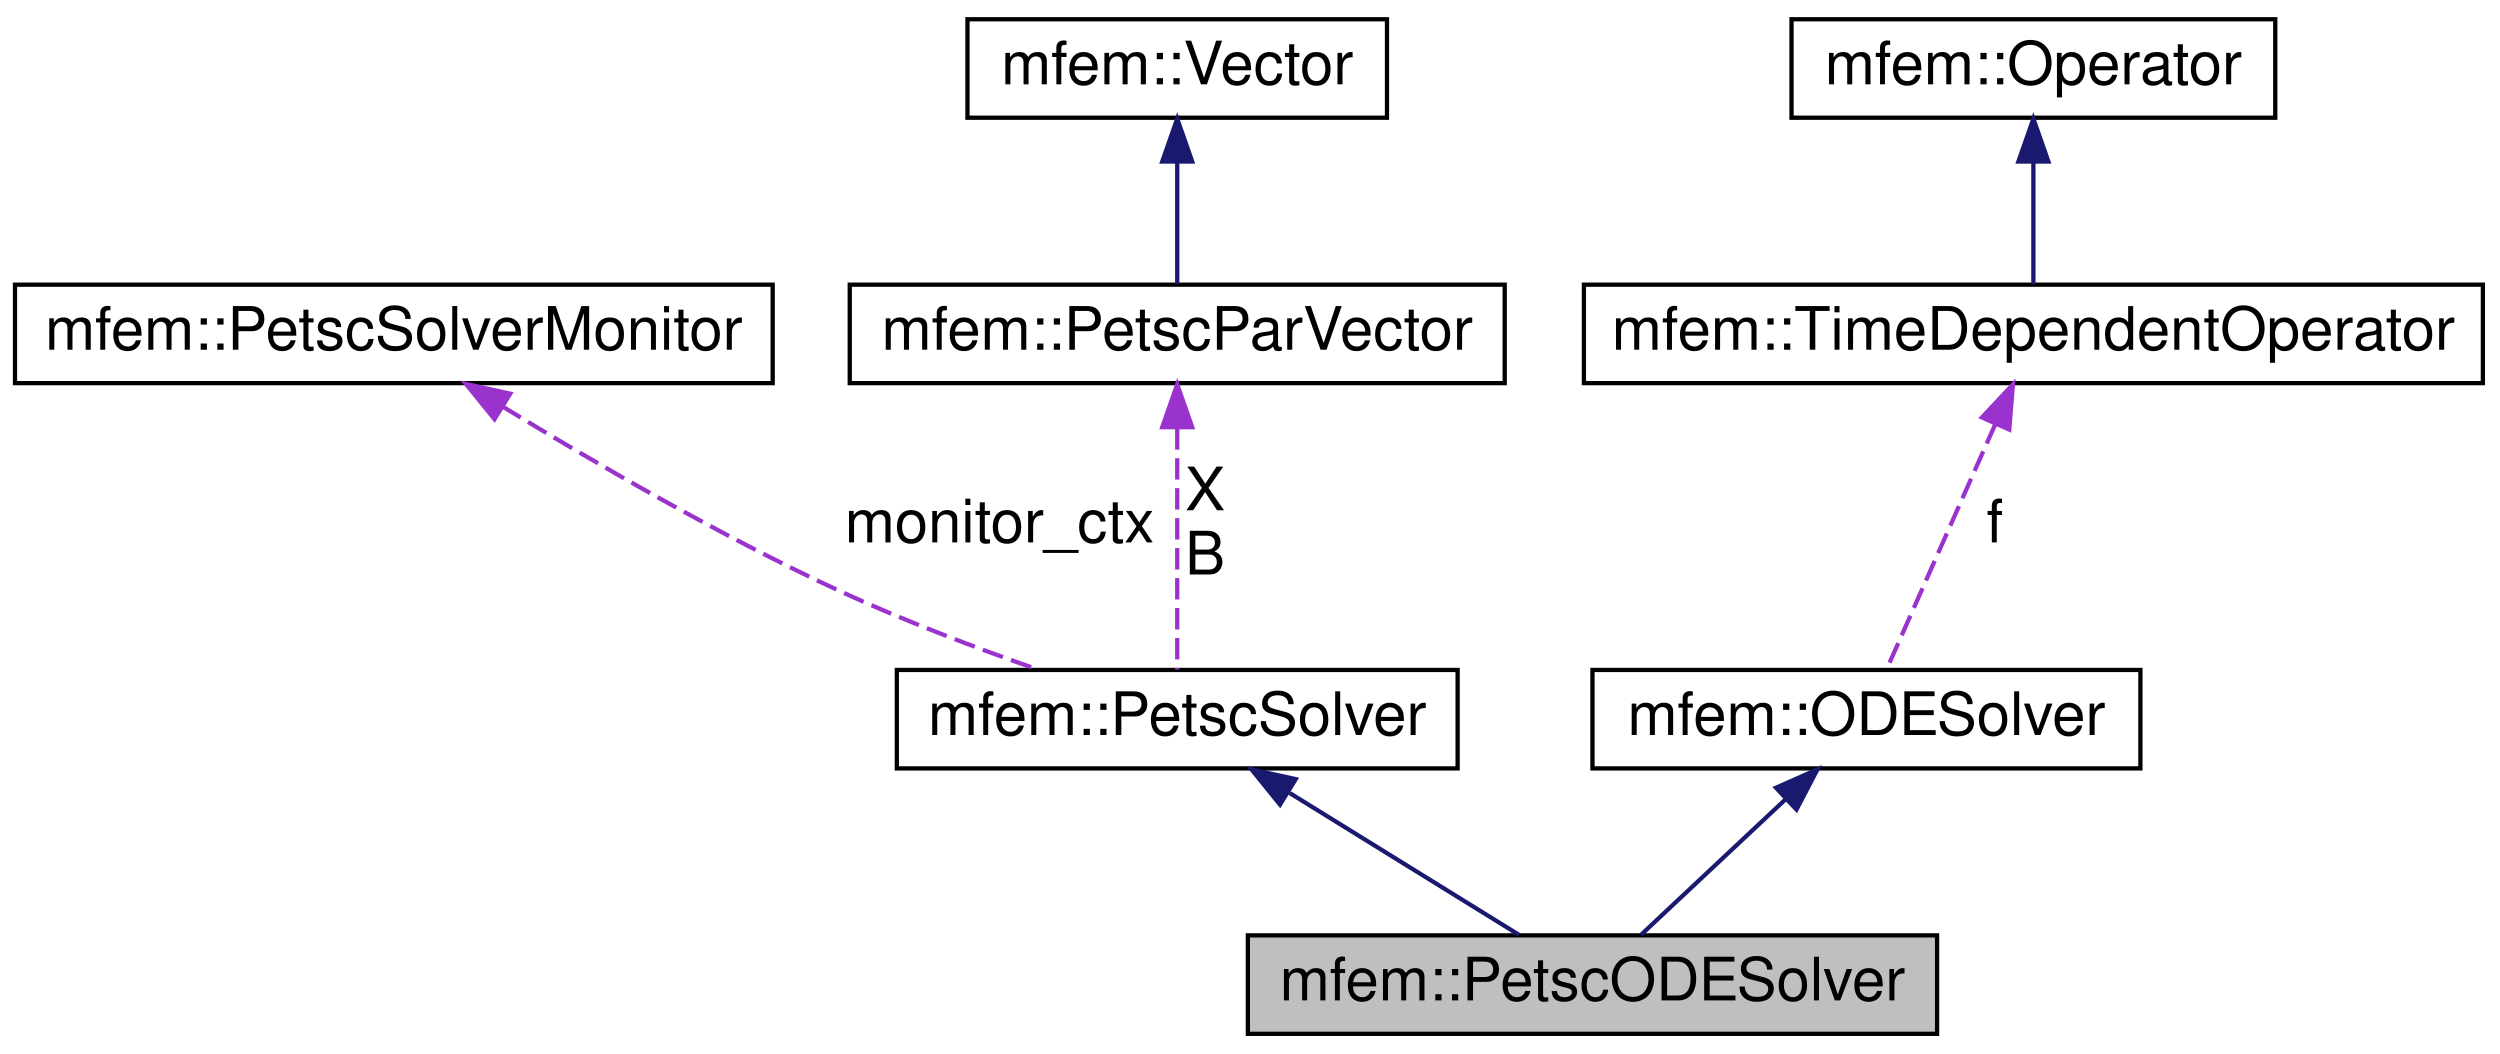
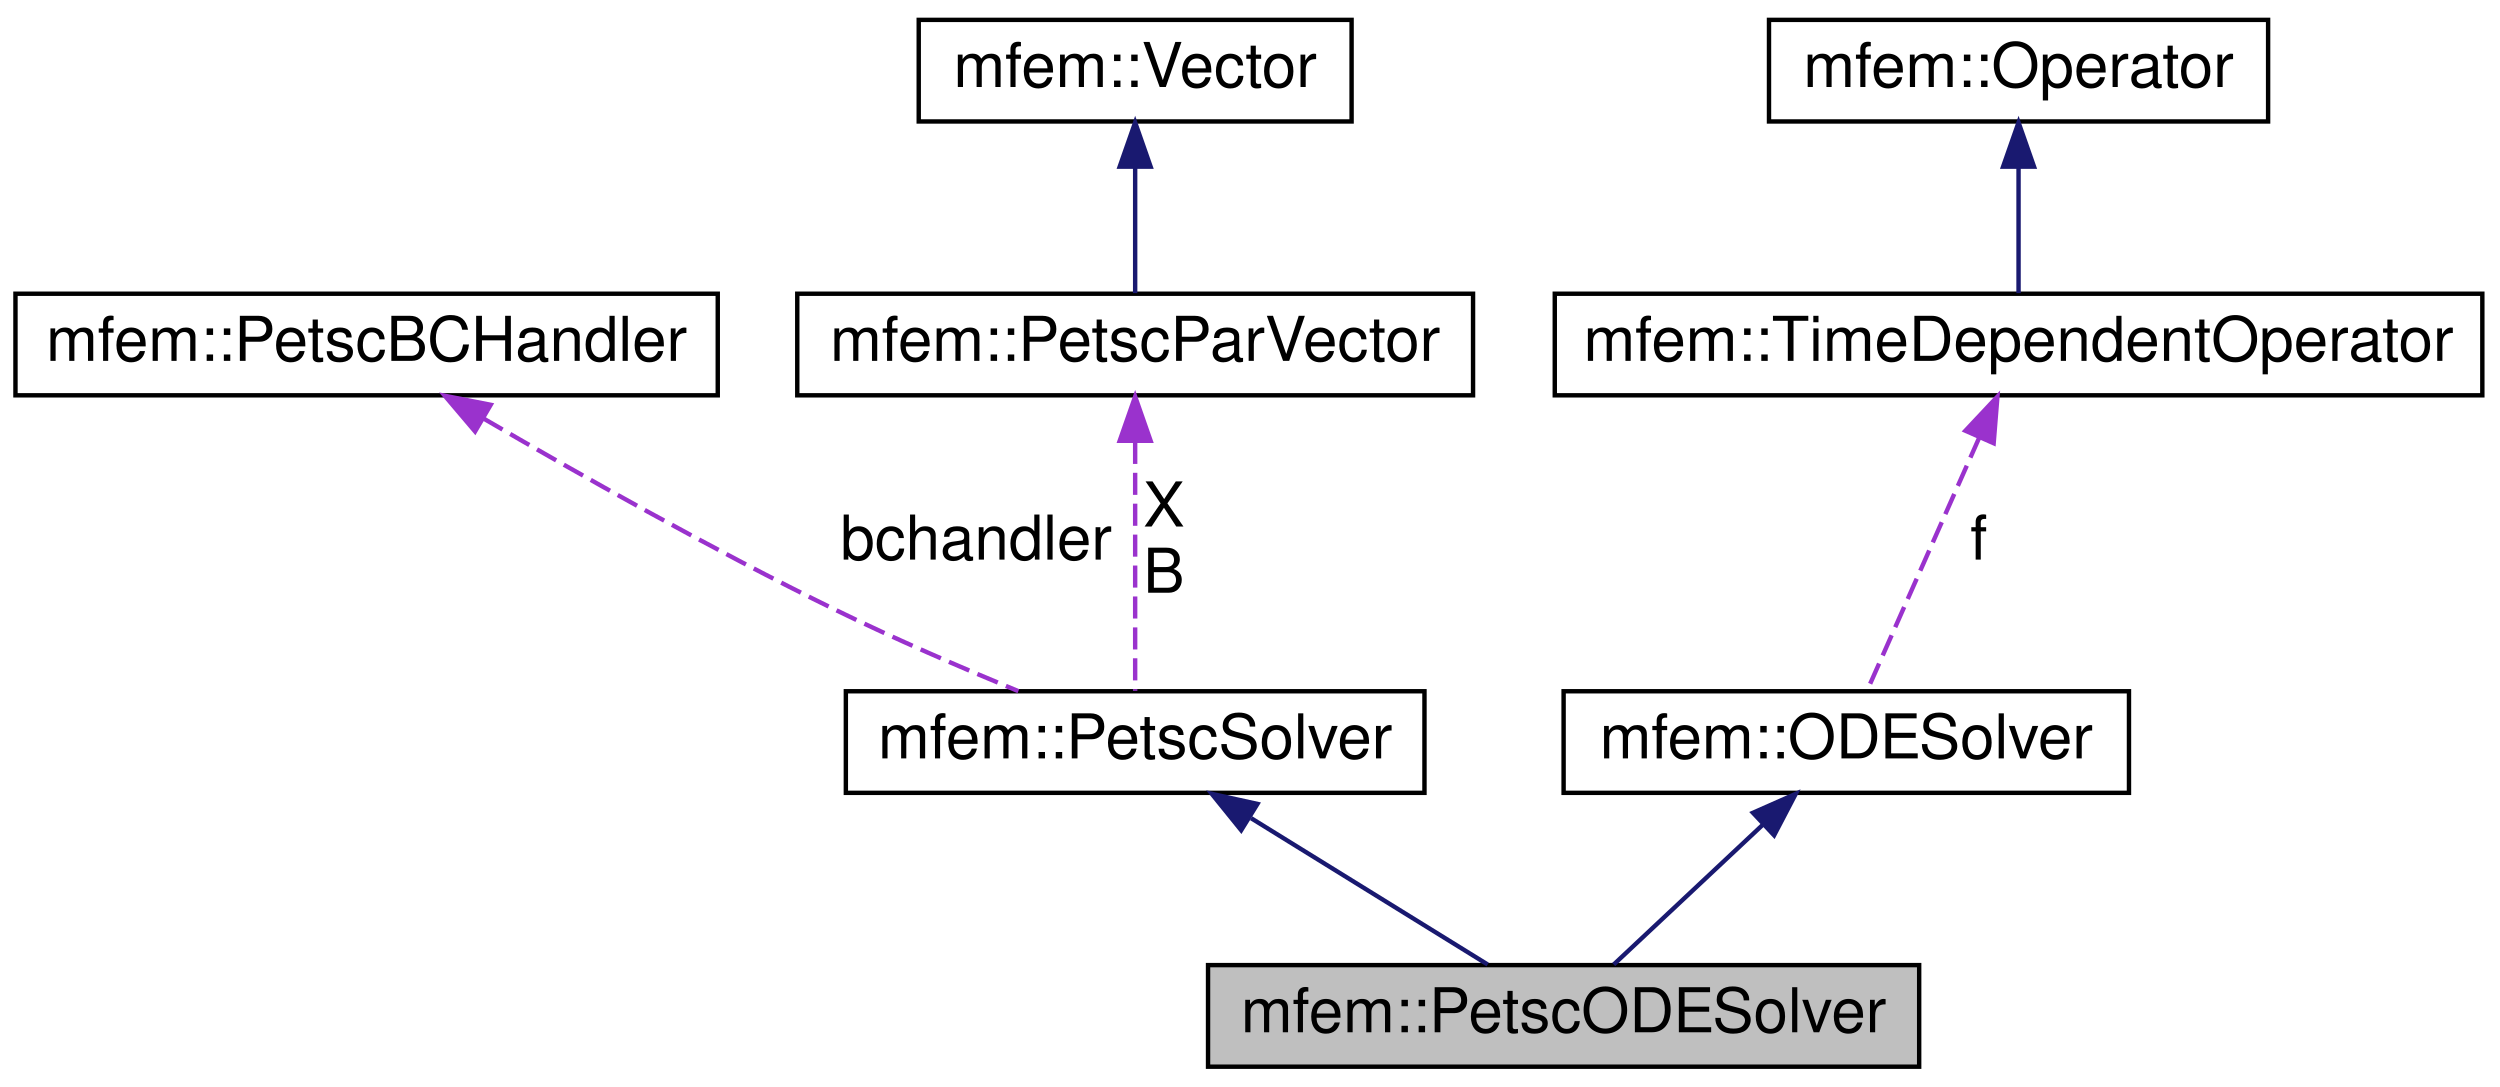
- <svg xmlns="http://www.w3.org/2000/svg" xmlns:xlink="http://www.w3.org/1999/xlink" width="584pt" height="246pt" viewBox="0.00 0.00 584.00 246.00">
+ <svg xmlns="http://www.w3.org/2000/svg" xmlns:xlink="http://www.w3.org/1999/xlink" width="566pt" height="246pt" viewBox="0.00 0.00 566.00 246.00">
  <g id="graph0" class="graph" transform="scale(1 1) rotate(0) translate(4 242)">
-     <polygon fill="white" stroke="white" points="-4,5 -4,-242 581,-242 581,5 -4,5" />
+     <polygon fill="white" stroke="white" points="-4,5 -4,-242 563,-242 563,5 -4,5" />
    <g id="node1" class="node">
-       <polygon fill="#bfbfbf" stroke="black" points="287.5,-0.5 287.5,-23.5 448.5,-23.5 448.5,-0.5 287.5,-0.5" />
-       <text text-anchor="middle" x="368" y="-8.3" font-family="Helvetica,sans-Serif" font-size="14.00">mfem::PetscODESolver</text>
+       <polygon fill="#bfbfbf" stroke="black" points="269.5,-0.5 269.5,-23.5 430.5,-23.5 430.5,-0.5 269.5,-0.5" />
+       <text text-anchor="middle" x="350" y="-8.3" font-family="Helvetica,sans-Serif" font-size="14.00">mfem::PetscODESolver</text>
    </g>
    <g id="node2" class="node">
      <g id="a_node2">
        <a xlink:href="classmfem_1_1PetscSolver.html" target="_top" xlink:title="Abstract class for PETSc's solvers. ">
-           <polygon fill="white" stroke="black" points="205.5,-62.5 205.5,-85.5 336.5,-85.5 336.5,-62.5 205.5,-62.5" />
-           <text text-anchor="middle" x="271" y="-70.3" font-family="Helvetica,sans-Serif" font-size="14.00">mfem::PetscSolver</text>
+           <polygon fill="white" stroke="black" points="187.5,-62.5 187.5,-85.5 318.5,-85.5 318.5,-62.5 187.5,-62.5" />
+           <text text-anchor="middle" x="253" y="-70.3" font-family="Helvetica,sans-Serif" font-size="14.00">mfem::PetscSolver</text>
        </a>
      </g>
    </g>
    <g id="edge1" class="edge">
-       <path fill="none" stroke="midnightblue" d="M297.244,-56.766C314.266,-46.238 335.957,-32.82 350.808,-23.634" />
-       <polygon fill="midnightblue" stroke="midnightblue" points="295.005,-54.036 288.342,-62.273 298.687,-59.989 295.005,-54.036" />
+       <path fill="none" stroke="midnightblue" d="M279.244,-56.766C296.266,-46.238 317.957,-32.82 332.808,-23.634" />
+       <polygon fill="midnightblue" stroke="midnightblue" points="277.005,-54.036 270.342,-62.273 280.687,-59.989 277.005,-54.036" />
    </g>
    <g id="node3" class="node">
      <g id="a_node3">
-         <a xlink:href="classmfem_1_1PetscSolverMonitor.html" target="_top" xlink:title="Abstract class for monitoring PETSc's solvers. ">
-           <polygon fill="white" stroke="black" points="-0.5,-152.5 -0.5,-175.5 176.5,-175.5 176.5,-152.5 -0.5,-152.5" />
-           <text text-anchor="middle" x="88" y="-160.3" font-family="Helvetica,sans-Serif" font-size="14.00">mfem::PetscSolverMonitor</text>
+         <a xlink:href="classmfem_1_1PetscBCHandler.html" target="_top" xlink:title="Helper class for handling essential boundary conditions. ">
+           <polygon fill="white" stroke="black" points="-0.5,-152.5 -0.5,-175.5 158.5,-175.5 158.5,-152.5 -0.5,-152.5" />
+           <text text-anchor="middle" x="79" y="-160.3" font-family="Helvetica,sans-Serif" font-size="14.00">mfem::PetscBCHandler</text>
        </a>
      </g>
    </g>
    <g id="edge2" class="edge">
-       <path fill="none" stroke="#9a32cd" stroke-dasharray="5,2" d="M113.358,-147.053C134.043,-134.431 164.272,-116.848 192,-104 206.979,-97.059 224.127,-90.595 238.61,-85.54" />
-       <polygon fill="#9a32cd" stroke="#9a32cd" points="111.52,-144.075 104.841,-152.3 115.191,-150.035 111.52,-144.075" />
-       <text text-anchor="middle" x="229.5" y="-115.3" font-family="Helvetica,sans-Serif" font-size="14.00"> monitor_ctx</text>
+       <path fill="none" stroke="#9a32cd" stroke-dasharray="5,2" d="M105.449,-147.262C126.648,-134.897 157.321,-117.559 185,-104 198.485,-97.394 213.848,-90.769 226.555,-85.522" />
+       <polygon fill="#9a32cd" stroke="#9a32cd" points="103.554,-144.316 96.701,-152.396 107.097,-150.353 103.554,-144.316" />
+       <text text-anchor="middle" x="217" y="-115.3" font-family="Helvetica,sans-Serif" font-size="14.00"> bchandler</text>
    </g>
    <g id="node4" class="node">
      <g id="a_node4">
        <a xlink:href="classmfem_1_1PetscParVector.html" target="_top" xlink:title="Wrapper for PETSc's vector class. ">
-           <polygon fill="white" stroke="black" points="194.5,-152.5 194.5,-175.5 347.5,-175.5 347.5,-152.5 194.5,-152.5" />
-           <text text-anchor="middle" x="271" y="-160.3" font-family="Helvetica,sans-Serif" font-size="14.00">mfem::PetscParVector</text>
+           <polygon fill="white" stroke="black" points="176.5,-152.5 176.5,-175.5 329.5,-175.5 329.5,-152.5 176.5,-152.5" />
+           <text text-anchor="middle" x="253" y="-160.3" font-family="Helvetica,sans-Serif" font-size="14.00">mfem::PetscParVector</text>
        </a>
      </g>
    </g>
    <g id="edge3" class="edge">
-       <path fill="none" stroke="#9a32cd" stroke-dasharray="5,2" d="M271,-141.964C271,-124.202 271,-99.504 271,-85.604" />
-       <polygon fill="#9a32cd" stroke="#9a32cd" points="267.5,-142.209 271,-152.209 274.5,-142.21 267.5,-142.209" />
-       <text text-anchor="middle" x="277.5" y="-122.8" font-family="Helvetica,sans-Serif" font-size="14.00"> X</text>
-       <text text-anchor="middle" x="277.5" y="-107.8" font-family="Helvetica,sans-Serif" font-size="14.00">B</text>
+       <path fill="none" stroke="#9a32cd" stroke-dasharray="5,2" d="M253,-141.964C253,-124.202 253,-99.504 253,-85.604" />
+       <polygon fill="#9a32cd" stroke="#9a32cd" points="249.5,-142.209 253,-152.209 256.5,-142.21 249.5,-142.209" />
+       <text text-anchor="middle" x="259.5" y="-122.8" font-family="Helvetica,sans-Serif" font-size="14.00"> X</text>
+       <text text-anchor="middle" x="259.5" y="-107.8" font-family="Helvetica,sans-Serif" font-size="14.00">B</text>
    </g>
    <g id="node5" class="node">
      <g id="a_node5">
        <a xlink:href="classmfem_1_1Vector.html" target="_top" xlink:title="Vector data type. ">
-           <polygon fill="white" stroke="black" points="222,-214.5 222,-237.5 320,-237.5 320,-214.5 222,-214.5" />
-           <text text-anchor="middle" x="271" y="-222.3" font-family="Helvetica,sans-Serif" font-size="14.00">mfem::Vector</text>
+           <polygon fill="white" stroke="black" points="204,-214.5 204,-237.5 302,-237.5 302,-214.5 204,-214.5" />
+           <text text-anchor="middle" x="253" y="-222.3" font-family="Helvetica,sans-Serif" font-size="14.00">mfem::Vector</text>
        </a>
      </g>
    </g>
    <g id="edge4" class="edge">
-       <path fill="none" stroke="midnightblue" d="M271,-204.231C271,-194.592 271,-183.544 271,-175.634" />
-       <polygon fill="midnightblue" stroke="midnightblue" points="267.5,-204.273 271,-214.273 274.5,-204.273 267.5,-204.273" />
+       <path fill="none" stroke="midnightblue" d="M253,-204.231C253,-194.592 253,-183.544 253,-175.634" />
+       <polygon fill="midnightblue" stroke="midnightblue" points="249.5,-204.273 253,-214.273 256.5,-204.273 249.5,-204.273" />
    </g>
    <g id="node6" class="node">
      <g id="a_node6">
        <a xlink:href="classmfem_1_1ODESolver.html" target="_top" xlink:title="Abstract class for solving systems of ODEs: dx/dt = f(x,t) ">
-           <polygon fill="white" stroke="black" points="368,-62.5 368,-85.5 496,-85.5 496,-62.5 368,-62.5" />
-           <text text-anchor="middle" x="432" y="-70.3" font-family="Helvetica,sans-Serif" font-size="14.00">mfem::ODESolver</text>
+           <polygon fill="white" stroke="black" points="350,-62.5 350,-85.5 478,-85.5 478,-62.5 350,-62.5" />
+           <text text-anchor="middle" x="414" y="-70.3" font-family="Helvetica,sans-Serif" font-size="14.00">mfem::ODESolver</text>
        </a>
      </g>
    </g>
    <g id="edge5" class="edge">
-       <path fill="none" stroke="midnightblue" d="M413.105,-55.286C402.138,-45.004 388.688,-32.395 379.343,-23.634" />
-       <polygon fill="midnightblue" stroke="midnightblue" points="410.869,-57.987 420.558,-62.273 415.656,-52.88 410.869,-57.987" />
+       <path fill="none" stroke="midnightblue" d="M395.105,-55.286C384.138,-45.004 370.688,-32.395 361.343,-23.634" />
+       <polygon fill="midnightblue" stroke="midnightblue" points="392.869,-57.987 402.558,-62.273 397.656,-52.88 392.869,-57.987" />
    </g>
    <g id="node7" class="node">
      <g id="a_node7">
        <a xlink:href="classmfem_1_1TimeDependentOperator.html" target="_top" xlink:title="Base abstract class for time dependent operators. ">
-           <polygon fill="white" stroke="black" points="366,-152.5 366,-175.5 576,-175.5 576,-152.5 366,-152.5" />
-           <text text-anchor="middle" x="471" y="-160.3" font-family="Helvetica,sans-Serif" font-size="14.00">mfem::TimeDependentOperator</text>
+           <polygon fill="white" stroke="black" points="348,-152.5 348,-175.5 558,-175.5 558,-152.5 348,-152.5" />
+           <text text-anchor="middle" x="453" y="-160.3" font-family="Helvetica,sans-Serif" font-size="14.00">mfem::TimeDependentOperator</text>
        </a>
      </g>
    </g>
    <g id="edge6" class="edge">
-       <path fill="none" stroke="#9a32cd" stroke-dasharray="5,2" d="M462.121,-142.966C454.222,-125.143 442.977,-99.768 436.699,-85.604" />
-       <polygon fill="#9a32cd" stroke="#9a32cd" points="458.966,-144.485 466.218,-152.209 465.366,-141.649 458.966,-144.485" />
-       <text text-anchor="middle" x="462" y="-115.3" font-family="Helvetica,sans-Serif" font-size="14.00"> f</text>
+       <path fill="none" stroke="#9a32cd" stroke-dasharray="5,2" d="M444.121,-142.966C436.222,-125.143 424.977,-99.768 418.699,-85.604" />
+       <polygon fill="#9a32cd" stroke="#9a32cd" points="440.966,-144.485 448.218,-152.209 447.366,-141.649 440.966,-144.485" />
+       <text text-anchor="middle" x="444" y="-115.3" font-family="Helvetica,sans-Serif" font-size="14.00"> f</text>
    </g>
    <g id="node8" class="node">
      <g id="a_node8">
        <a xlink:href="classmfem_1_1Operator.html" target="_top" xlink:title="Abstract operator. ">
-           <polygon fill="white" stroke="black" points="414.5,-214.5 414.5,-237.5 527.5,-237.5 527.5,-214.5 414.5,-214.5" />
-           <text text-anchor="middle" x="471" y="-222.3" font-family="Helvetica,sans-Serif" font-size="14.00">mfem::Operator</text>
+           <polygon fill="white" stroke="black" points="396.5,-214.5 396.5,-237.5 509.5,-237.5 509.5,-214.5 396.5,-214.5" />
+           <text text-anchor="middle" x="453" y="-222.3" font-family="Helvetica,sans-Serif" font-size="14.00">mfem::Operator</text>
        </a>
      </g>
    </g>
    <g id="edge7" class="edge">
-       <path fill="none" stroke="midnightblue" d="M471,-204.231C471,-194.592 471,-183.544 471,-175.634" />
-       <polygon fill="midnightblue" stroke="midnightblue" points="467.5,-204.273 471,-214.273 474.5,-204.273 467.5,-204.273" />
+       <path fill="none" stroke="midnightblue" d="M453,-204.231C453,-194.592 453,-183.544 453,-175.634" />
+       <polygon fill="midnightblue" stroke="midnightblue" points="449.5,-204.273 453,-214.273 456.5,-204.273 449.5,-204.273" />
    </g>
  </g>
</svg>
